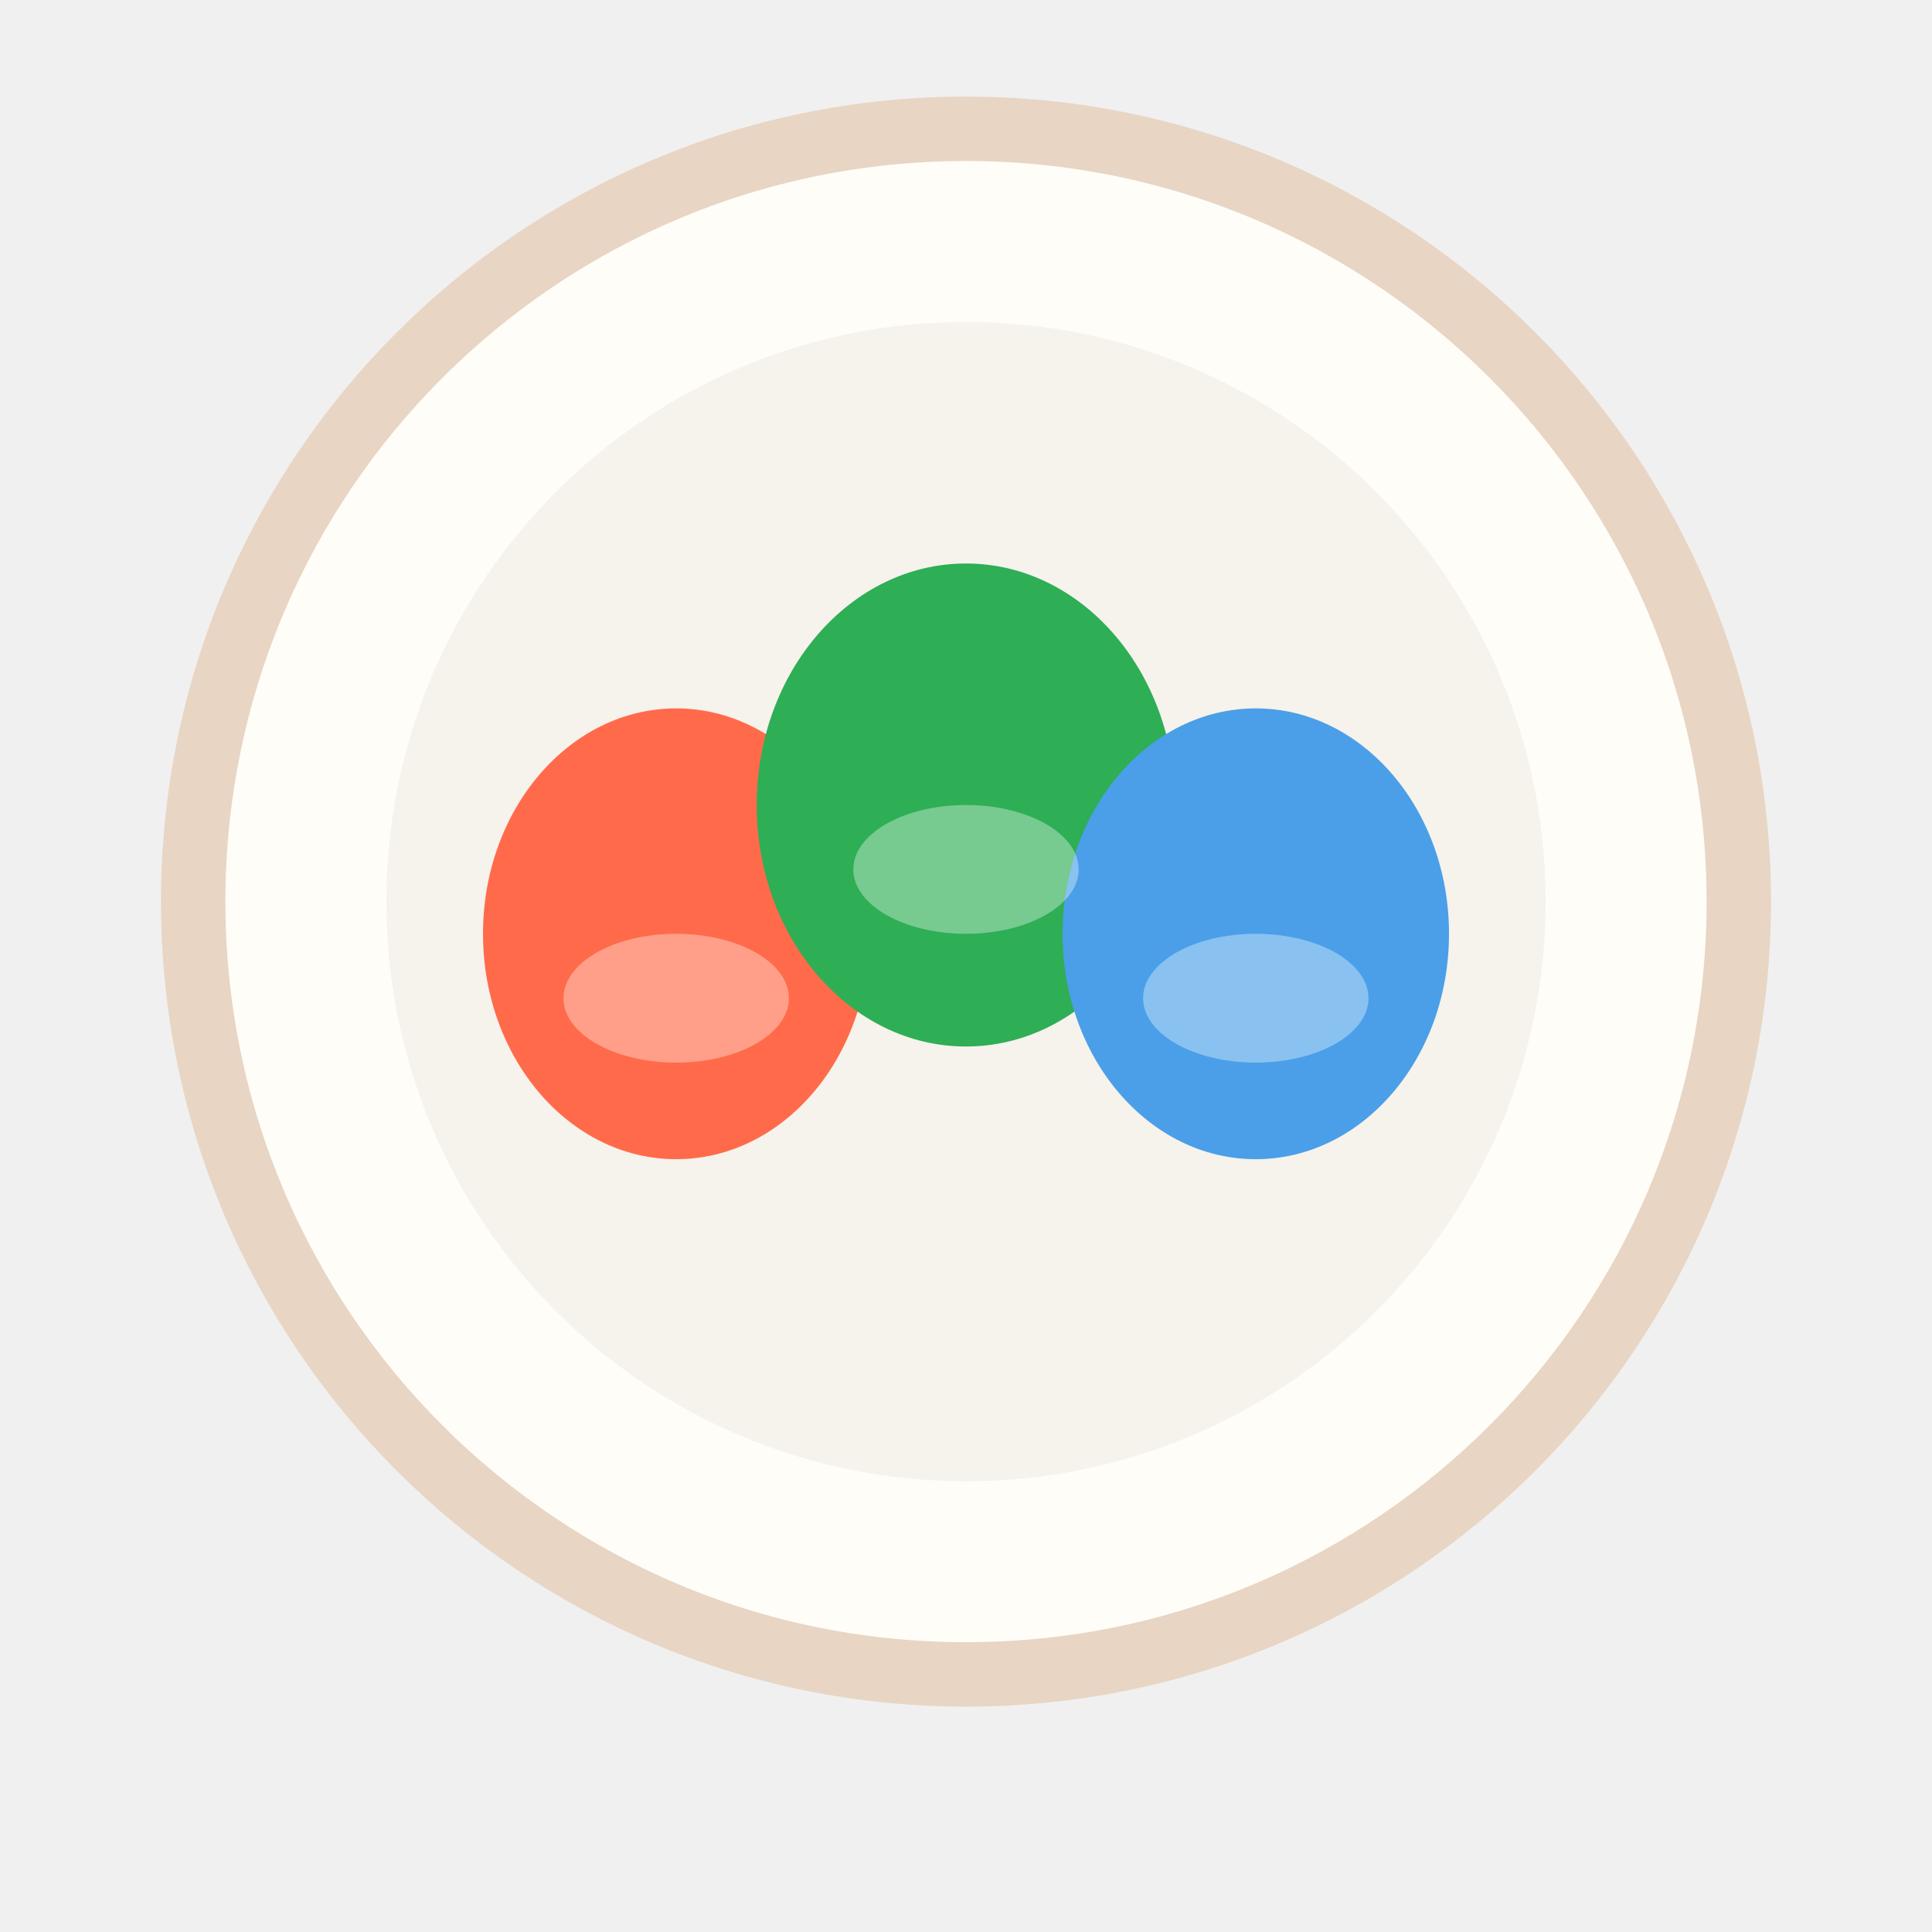
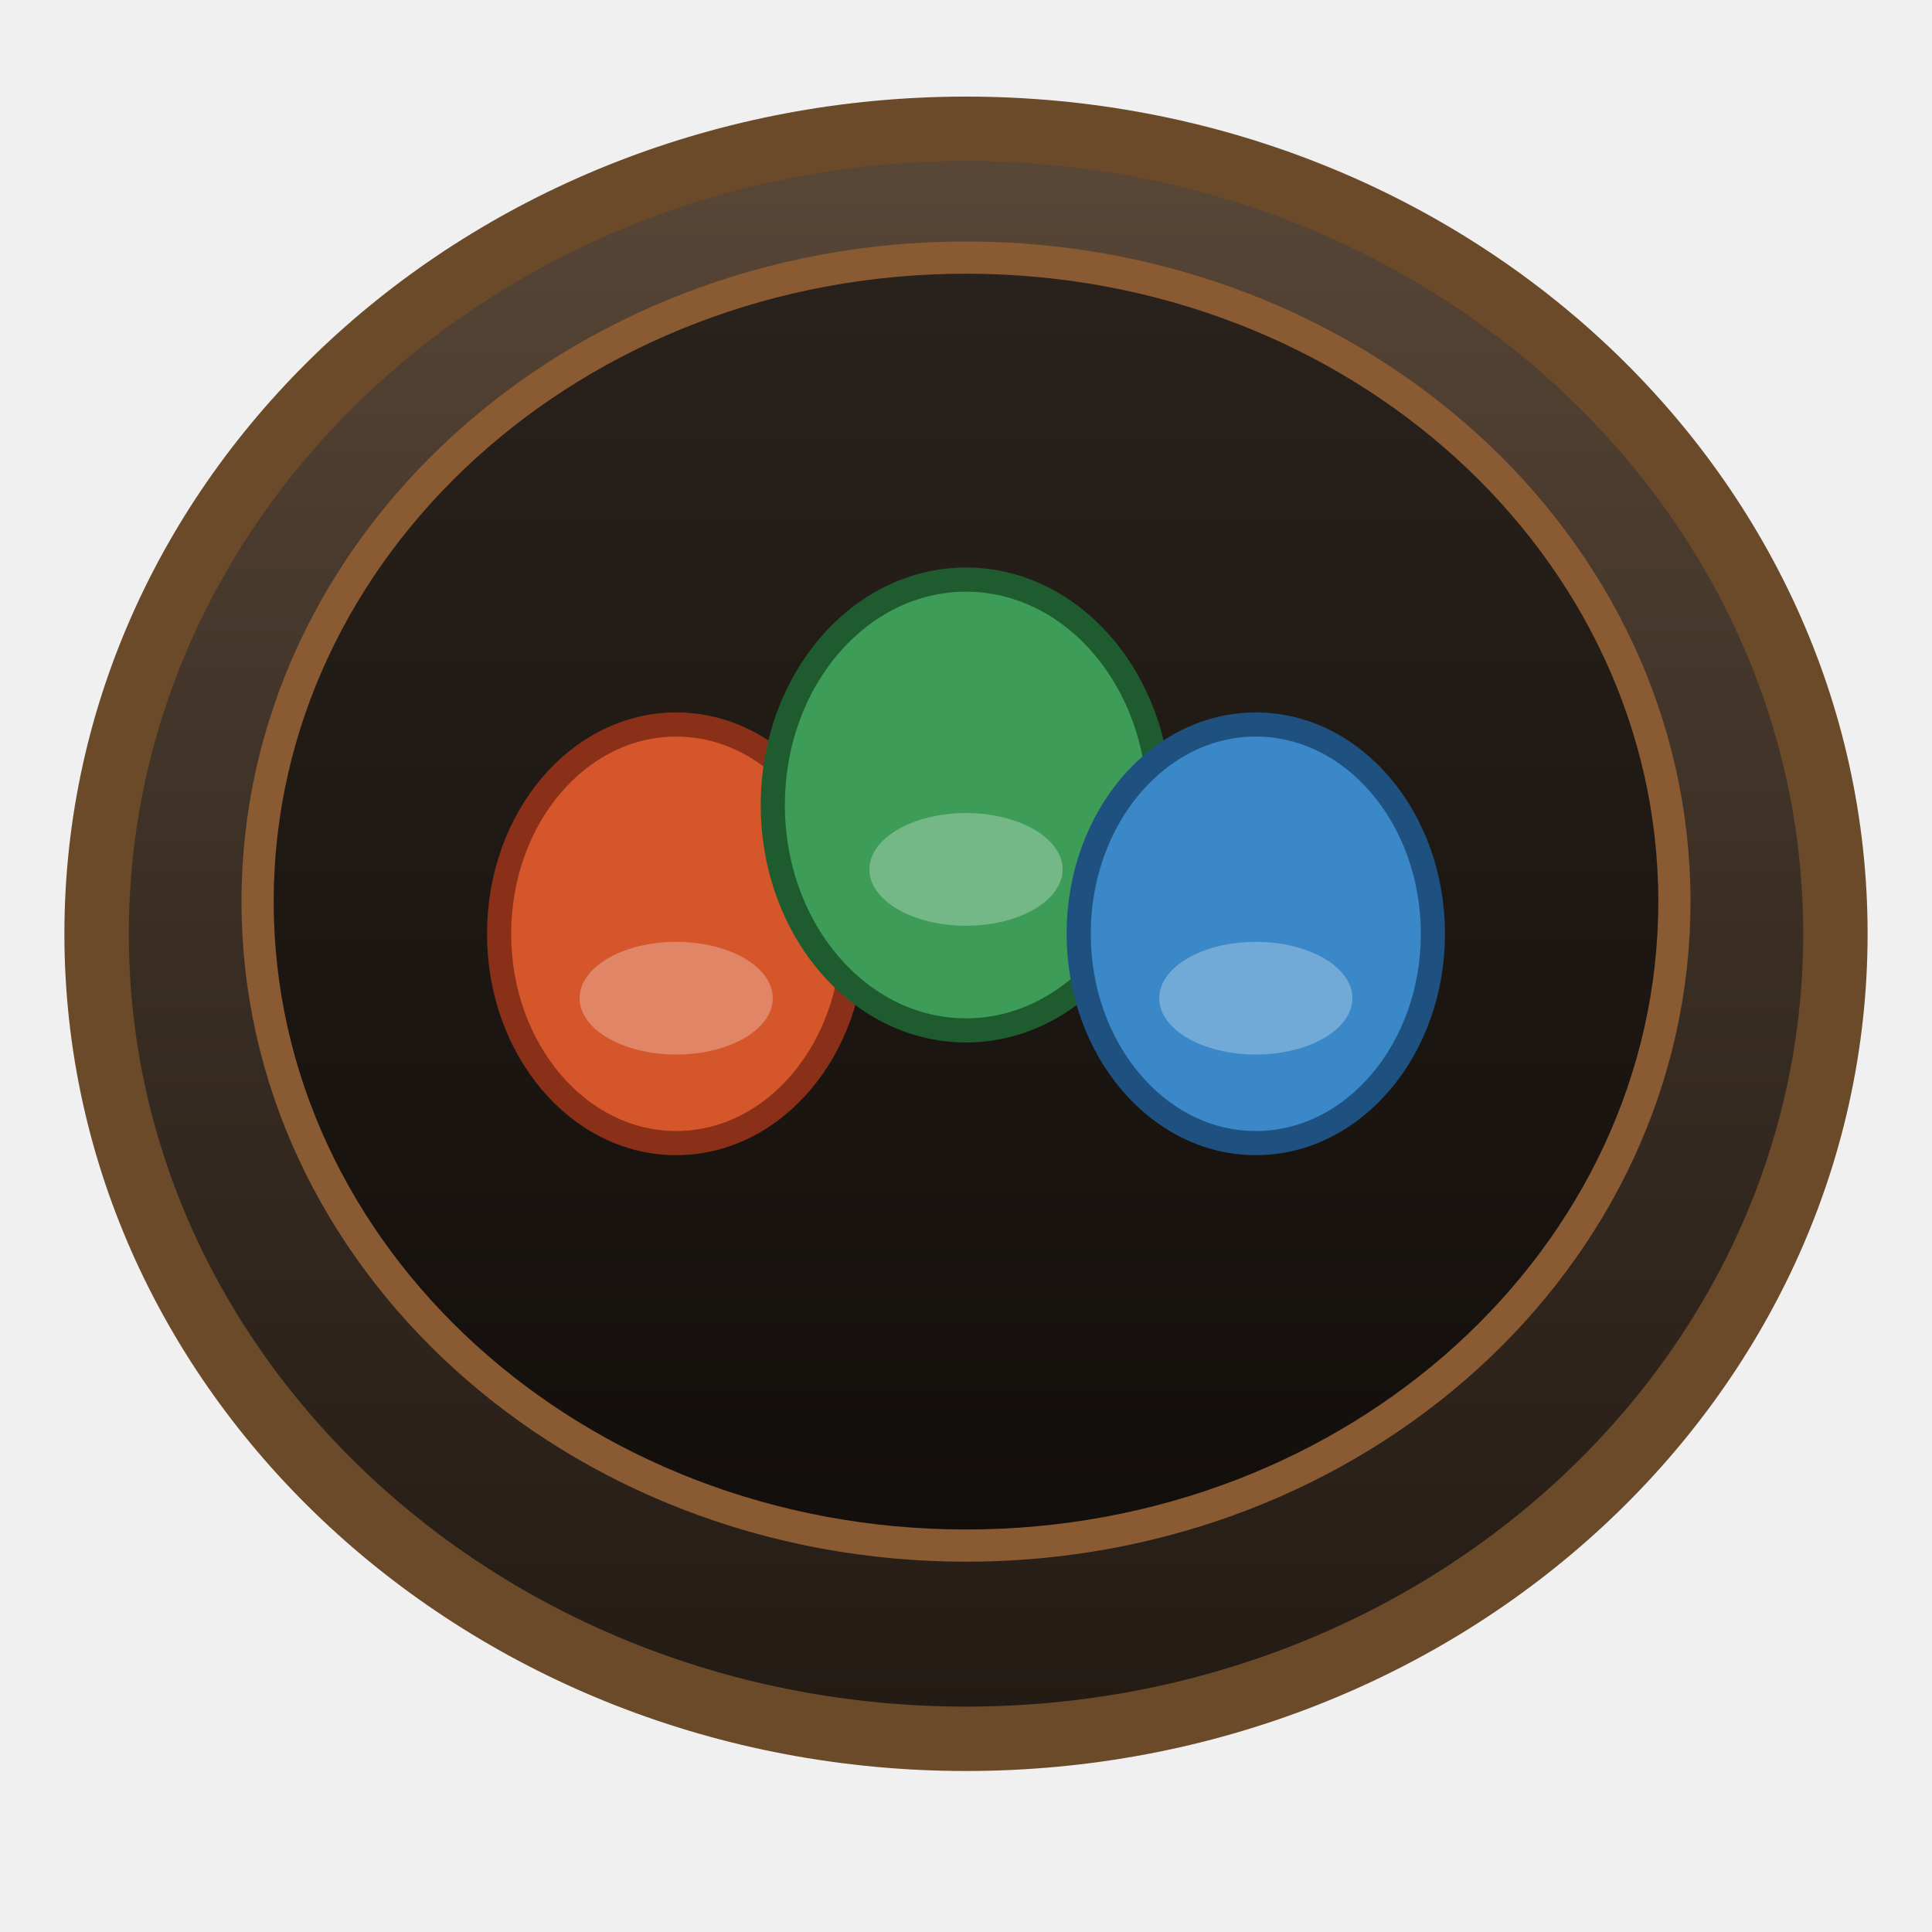
<svg xmlns="http://www.w3.org/2000/svg" viewBox="0 0 120 120" width="120" height="120">
-   <ellipse cx="60" cy="66" rx="48" ry="10" fill="#000000" opacity="0.12" />
-   <circle cx="60" cy="56" r="48" fill="#FFFDF8" stroke="#E8D5C4" stroke-width="4" />
-   <circle cx="60" cy="56" r="36" fill="#8B7355" opacity="0.08" />
-   <ellipse cx="42" cy="58" rx="12" ry="14" fill="#FF6B4A" />
-   <ellipse cx="60" cy="50" rx="13" ry="15" fill="#2EAE55" />
-   <ellipse cx="78" cy="58" rx="12" ry="14" fill="#4A9FE8" />
-   <ellipse cx="42" cy="62" rx="7" ry="4" fill="#FFFFFF" opacity="0.35" />
-   <ellipse cx="60" cy="54" rx="7" ry="4" fill="#FFFFFF" opacity="0.35" />
-   <ellipse cx="78" cy="62" rx="7" ry="4" fill="#FFFFFF" opacity="0.35" />
+   <defs>
+     <linearGradient id="bezel" x1="0" y1="0" x2="0" y2="1">
+       <stop offset="0%" stop-color="#5a4838" />
+       <stop offset="50%" stop-color="#3a2e24" />
+       <stop offset="100%" stop-color="#221a14" />
+     </linearGradient>
+     <linearGradient id="well" x1="0" y1="0" x2="0" y2="1">
+       <stop offset="0%" stop-color="#2a221c" />
+       <stop offset="100%" stop-color="#120e0b" />
+     </linearGradient>
+   </defs>
+   <ellipse cx="60" cy="68" rx="50" ry="11" fill="#000000" opacity="0.32" />
+   <ellipse cx="60" cy="58" rx="54" ry="50" fill="url(#bezel)" stroke="#6b4a2a" stroke-width="4" />
+   <ellipse cx="60" cy="56" rx="44" ry="40" fill="url(#well)" stroke="#8a5a32" stroke-width="2" />
+   <ellipse cx="42" cy="58" rx="11" ry="13" fill="#d4562a" stroke="#8a3018" stroke-width="1.5" />
+   <ellipse cx="60" cy="50" rx="12" ry="14" fill="#3d9c58" stroke="#1e5c30" stroke-width="1.5" />
+   <ellipse cx="78" cy="58" rx="11" ry="13" fill="#3a88c8" stroke="#1e5080" stroke-width="1.5" />
+   <ellipse cx="42" cy="62" rx="6" ry="3.5" fill="#ffffff" opacity="0.28" />
+   <ellipse cx="60" cy="54" rx="6" ry="3.5" fill="#ffffff" opacity="0.28" />
+   <ellipse cx="78" cy="62" rx="6" ry="3.5" fill="#ffffff" opacity="0.28" />
</svg>
